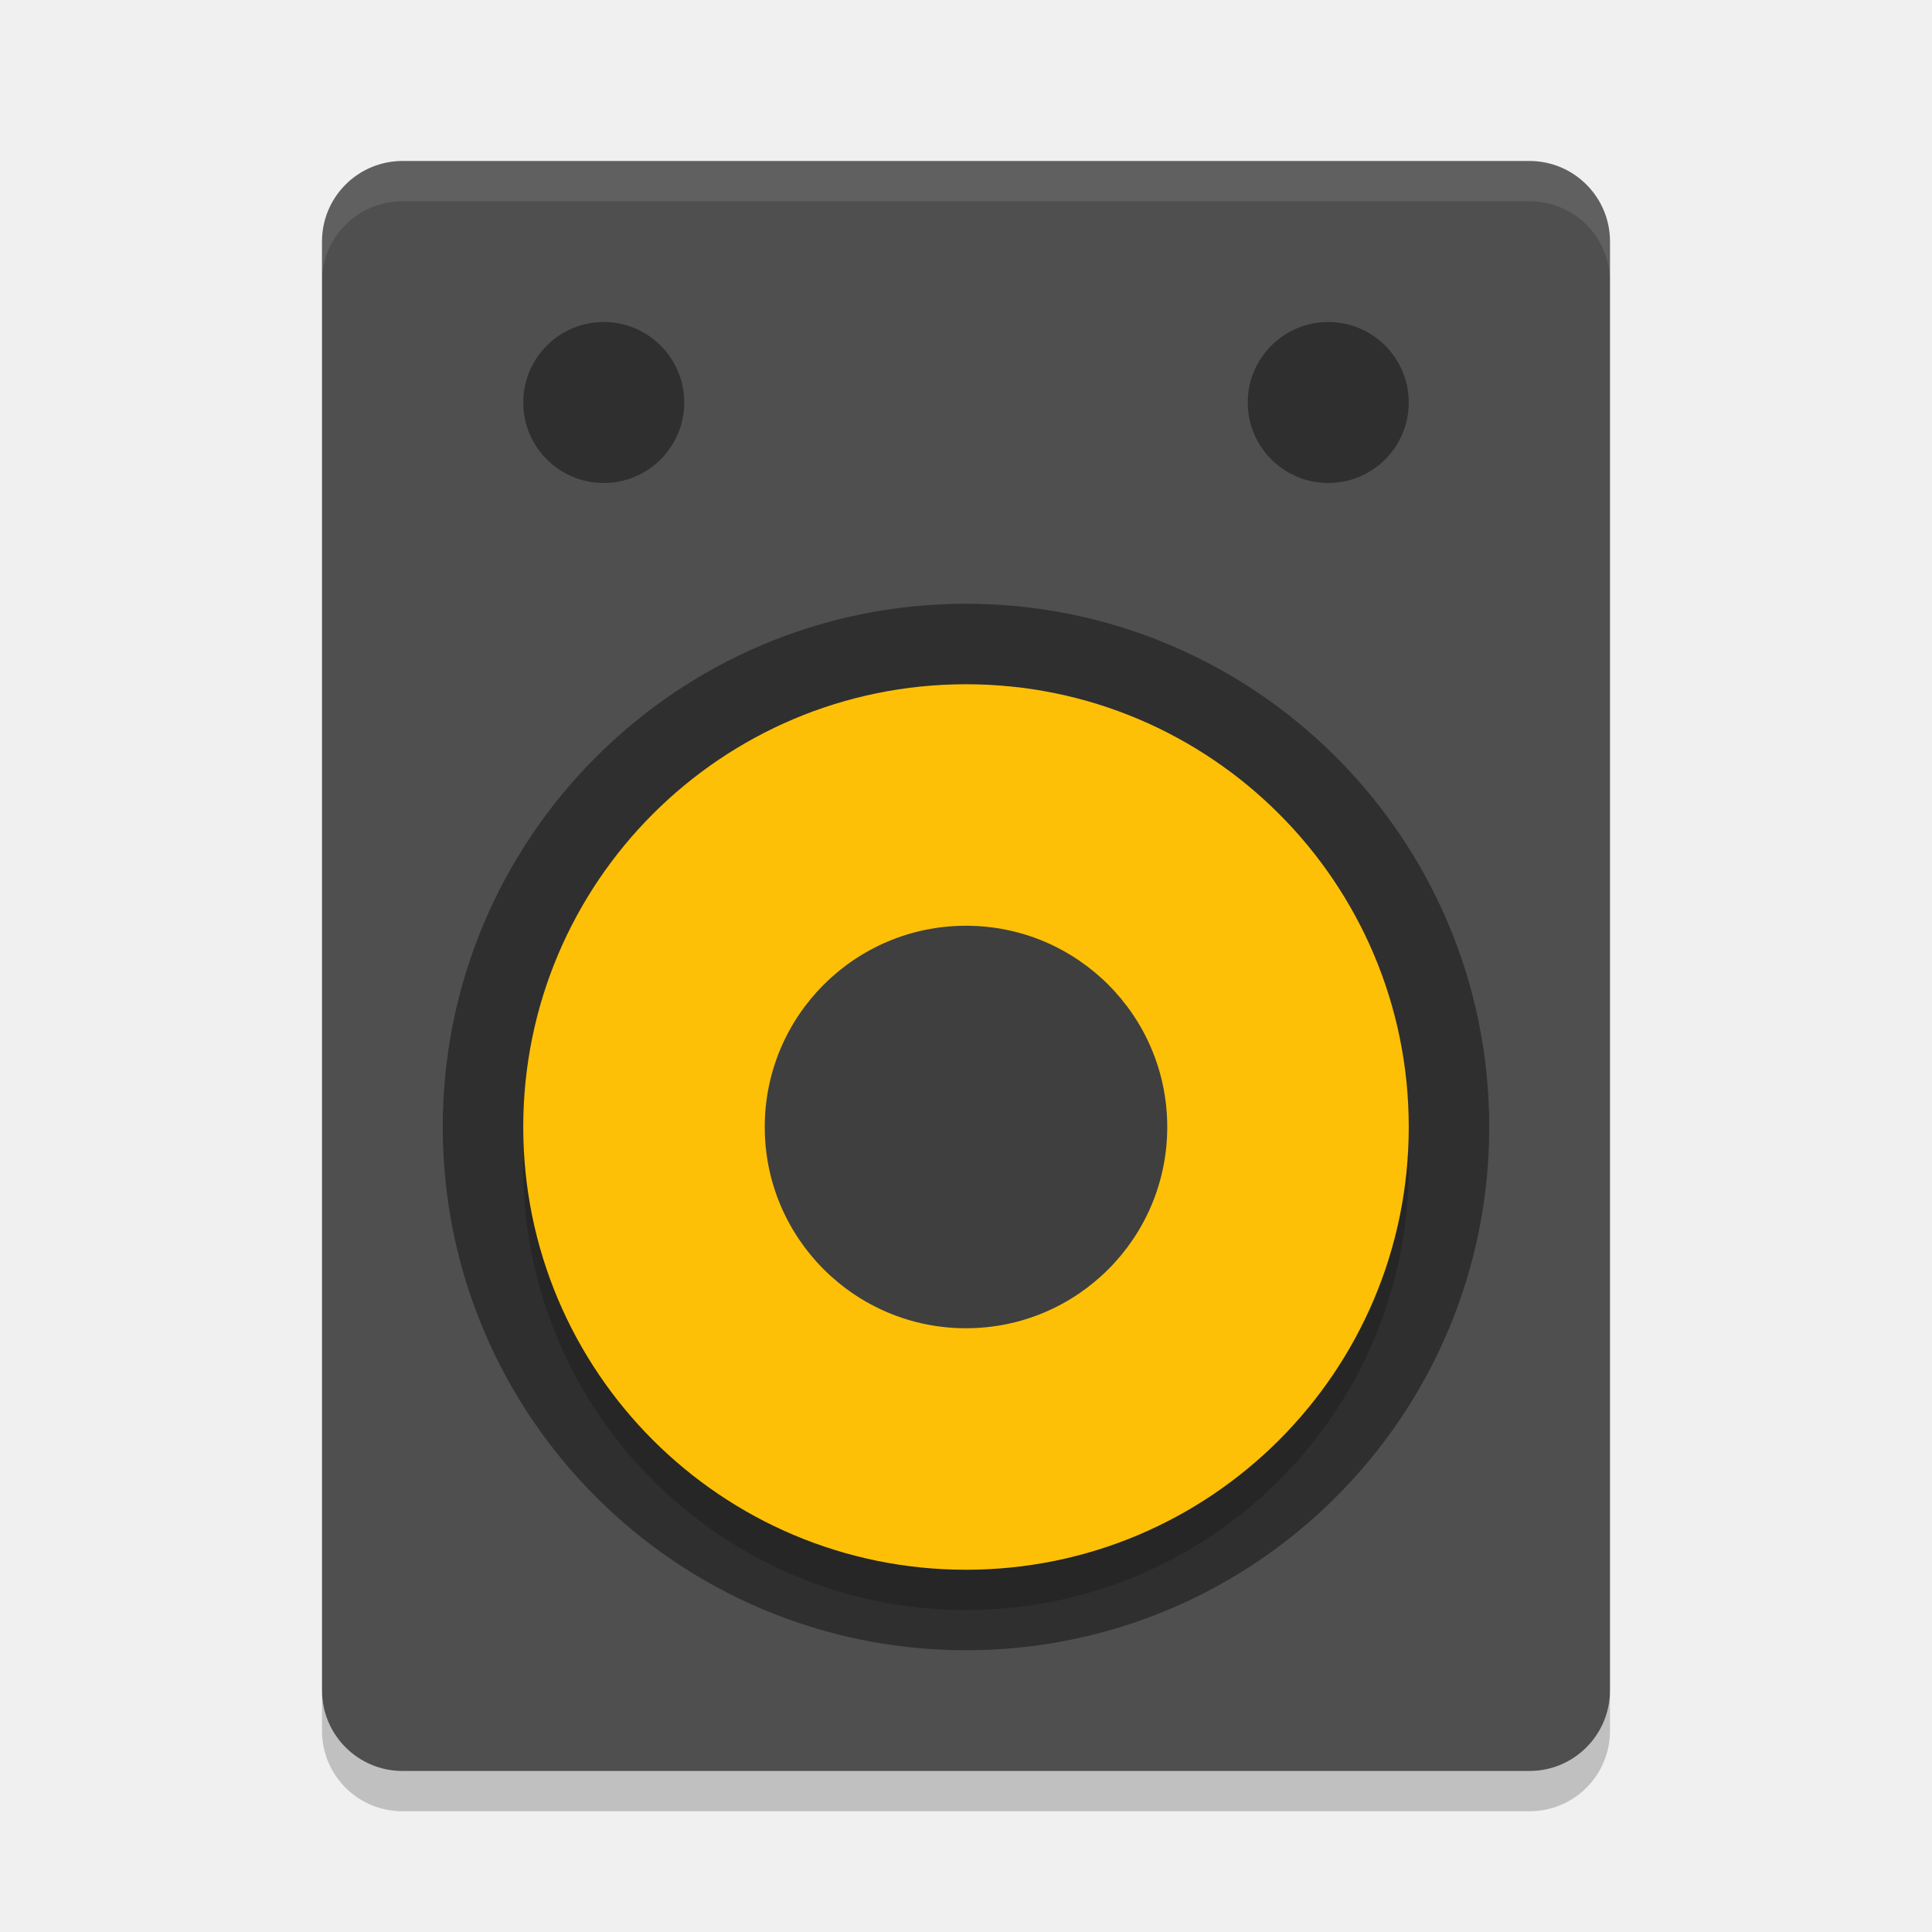
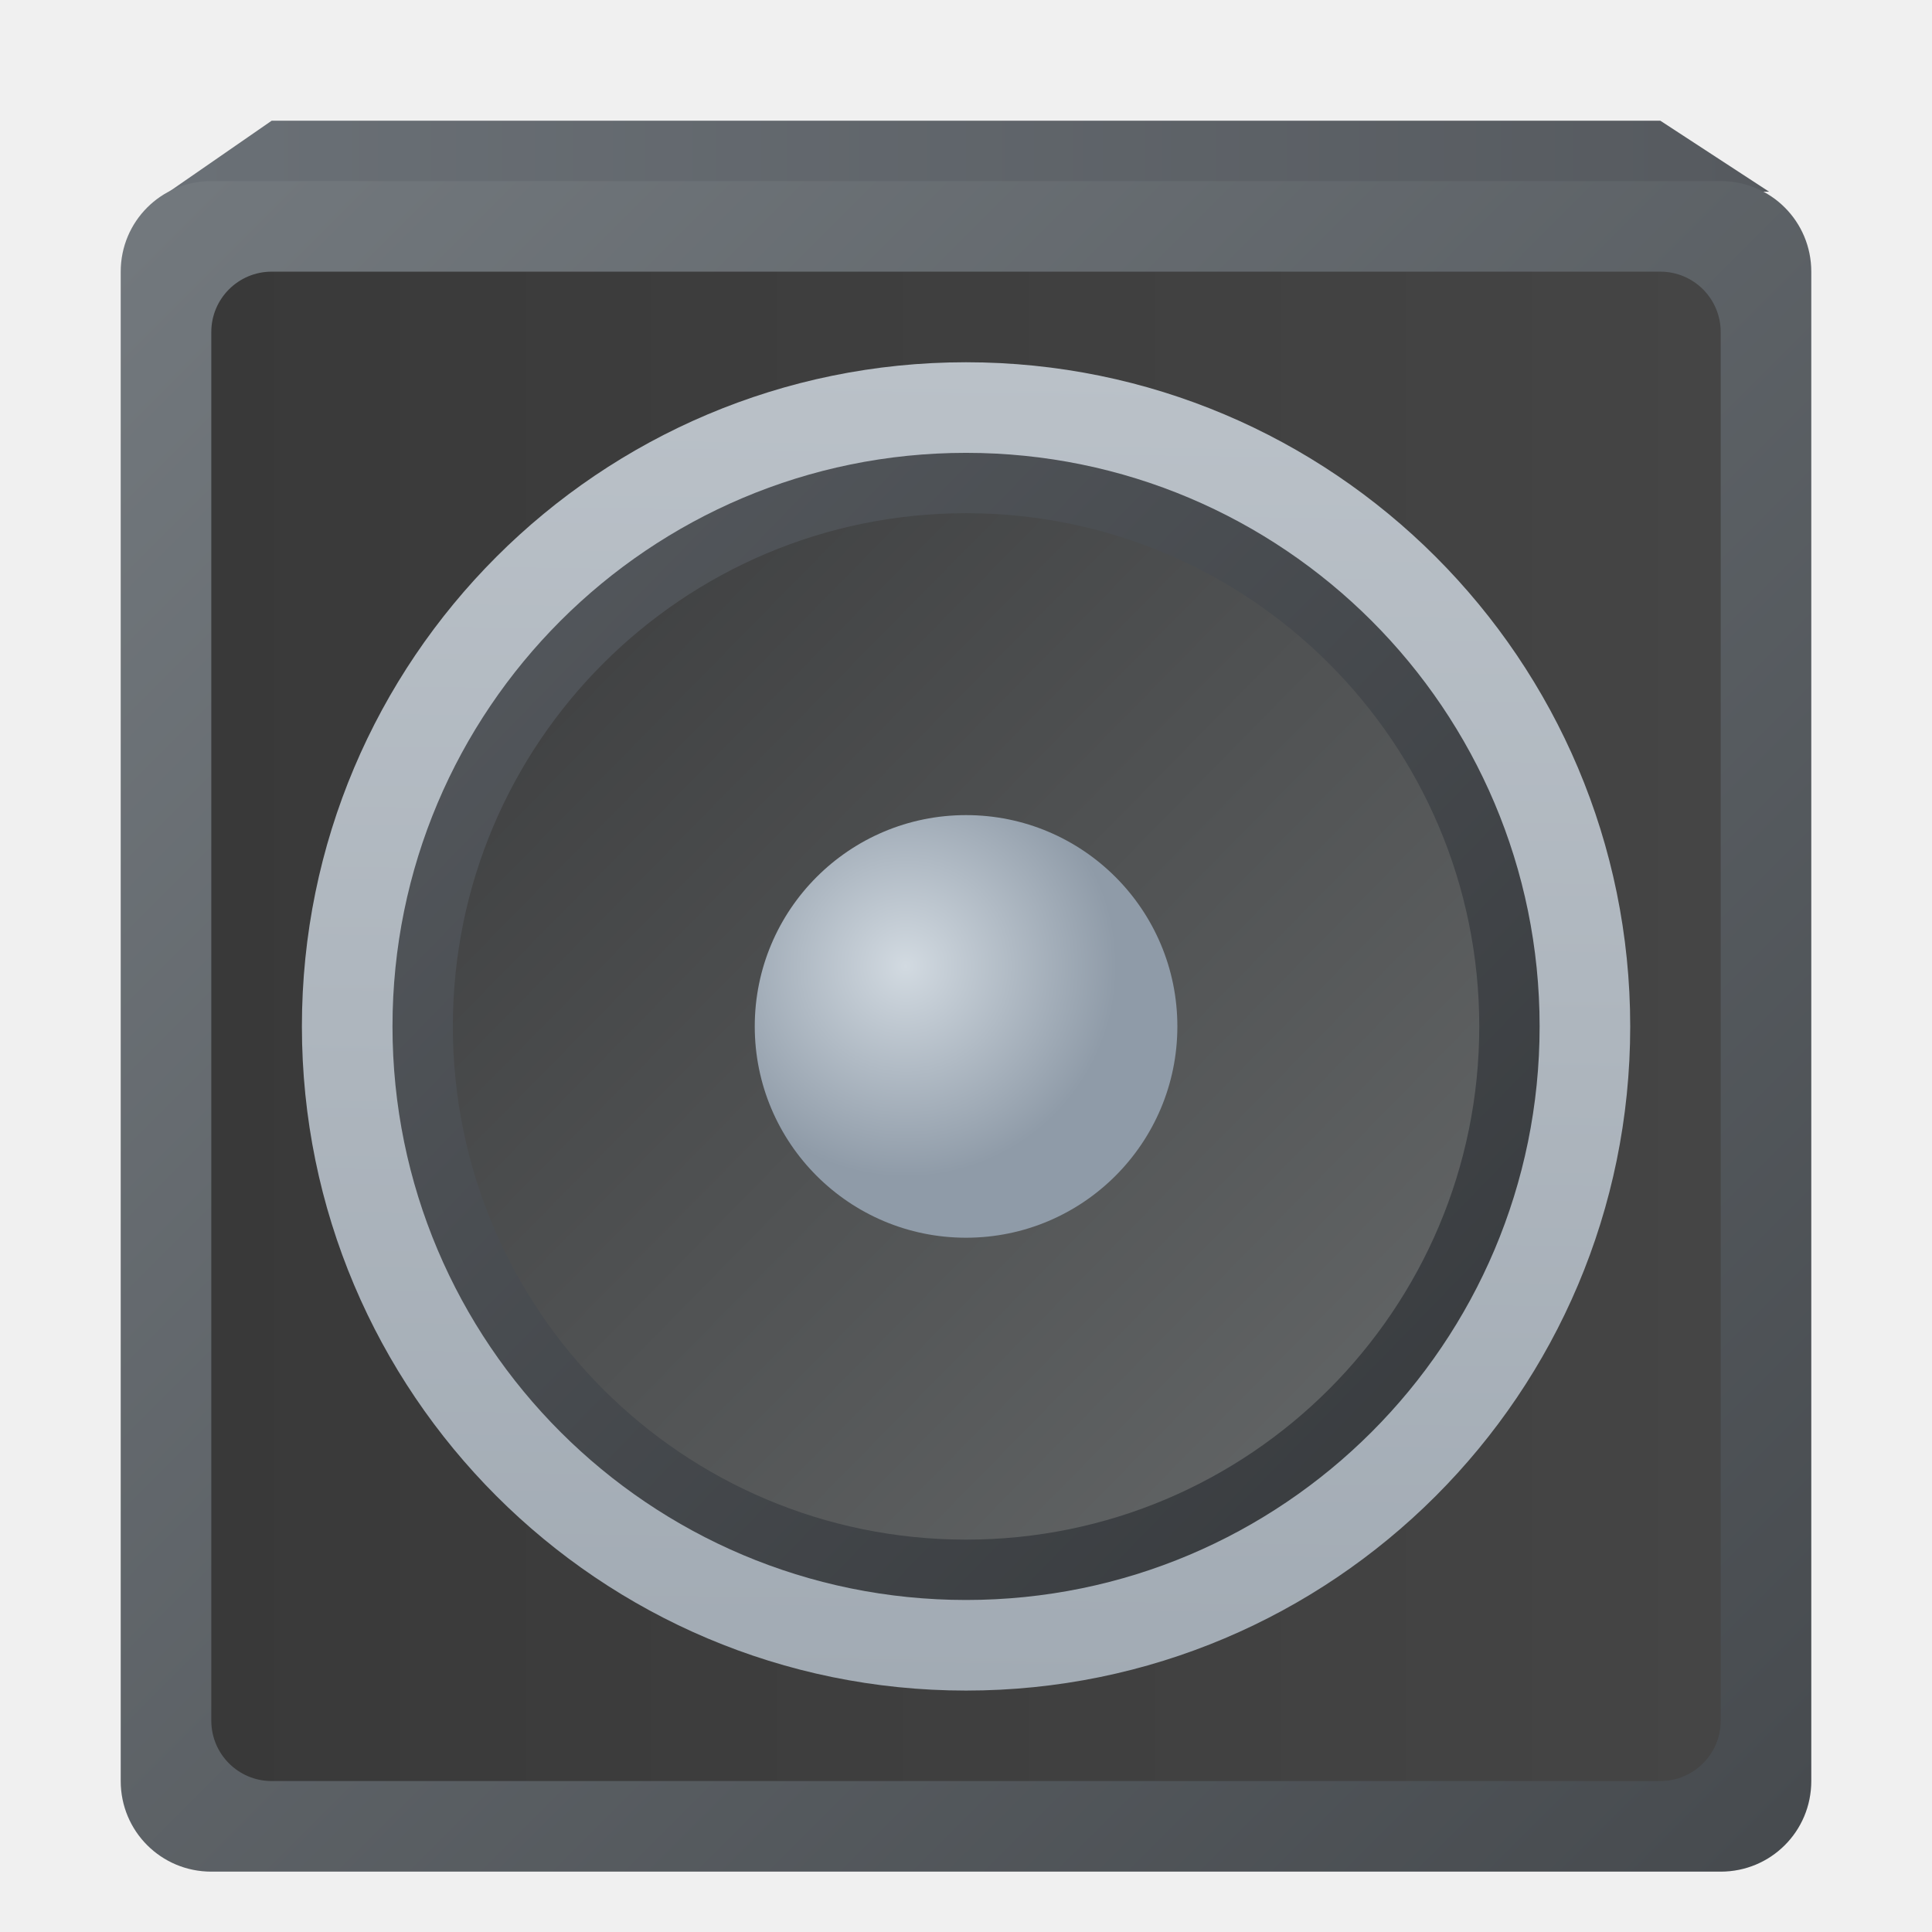
- <svg xmlns="http://www.w3.org/2000/svg" width="48" height="48" version="1">
-   <rect fill="#4f4f4f" width="32" height="40" x="-40" y="4" rx="2" ry="2" transform="scale(-1,1)" />
-   <circle style="opacity:0.4" cx="-28" cy="24" r="13" transform="rotate(-90)" />
-   <circle opacity=".2" cx="-29" cy="-24" r="11" transform="matrix(0,-1,-1,0,0,0)" />
-   <circle fill="#fec006" cx="-28" cy="-24" r="11" transform="matrix(0,-1,-1,0,0,0)" />
-   <circle style="fill:#3f3f3f" cx="-28" cy="-24" r="5" transform="matrix(0,-1,-1,0,0,0)" />
-   <circle style="opacity:0.4" cx="10" cy="-15" r="2" transform="rotate(90)" />
-   <circle style="opacity:0.4" cx="10" cy="-33" r="2" transform="rotate(90)" />
-   <path opacity=".2" d="m8 42v1c0 1.108 0.892 2 2 2h28c1.108 0 2-0.892 2-2v-1c0 1.108-0.892 2-2 2h-28c-1.108 0-2-0.892-2-2z" />
-   <path fill="#fff" opacity=".1" d="m10 4c-1.108 0-2 0.892-2 2v1c0-1.108 0.892-2 2-2h28c1.108 0 2 0.892 2 2v-1c0-1.108-0.892-2-2-2h-28z" />
+ <svg xmlns="http://www.w3.org/2000/svg" xmlns:xlink="http://www.w3.org/1999/xlink" width="64" height="64" viewBox="0 0 16.933 16.933" version="1.1" id="svg5">
+   <defs id="defs2">
+     <linearGradient id="linearGradient5259">
+       <stop style="stop-color:#bac1c8;stop-opacity:1;" offset="0" id="stop5255" />
+       <stop style="stop-color:#a2abb4;stop-opacity:1" offset="1" id="stop5257" />
+     </linearGradient>
+     <linearGradient id="linearGradient4453">
+       <stop style="stop-color:#565a5f;stop-opacity:1;" offset="0" id="stop4449" />
+       <stop style="stop-color:#35383b;stop-opacity:1" offset="1" id="stop4451" />
+     </linearGradient>
+     <linearGradient id="linearGradient3451">
+       <stop style="stop-color:#3b3c3d;stop-opacity:1;" offset="0" id="stop3447" />
+       <stop style="stop-color:#656869;stop-opacity:1" offset="1" id="stop3449" />
+     </linearGradient>
+     <linearGradient id="linearGradient3141">
+       <stop style="stop-color:#d2dae1;stop-opacity:1;" offset="0" id="stop3137" />
+       <stop style="stop-color:#8f9ba8;stop-opacity:1" offset="1" id="stop3139" />
+     </linearGradient>
+     <linearGradient id="linearGradient2831">
+       <stop style="stop-color:#393939;stop-opacity:1;" offset="0" id="stop2827" />
+       <stop style="stop-color:#454545;stop-opacity:1" offset="1" id="stop2829" />
+     </linearGradient>
+     <linearGradient id="linearGradient1958">
+       <stop style="stop-color:#73797e;stop-opacity:1;" offset="0" id="stop1954" />
+       <stop style="stop-color:#464a4e;stop-opacity:1" offset="1" id="stop1956" />
+     </linearGradient>
+     <linearGradient id="linearGradient1648">
+       <stop style="stop-color:#6a7076;stop-opacity:1;" offset="0" id="stop1644" />
+       <stop style="stop-color:#565a5f;stop-opacity:1" offset="1" id="stop1646" />
+     </linearGradient>
+     <linearGradient xlink:href="#linearGradient1648" id="linearGradient1650" x1="2.542" y1="3.132" x2="16.3" y2="3.132" gradientUnits="userSpaceOnUse" gradientTransform="translate(-0.9542751,-1.808837)" />
+     <linearGradient xlink:href="#linearGradient1958" id="linearGradient1960" x1="1.587" y1="1.587" x2="16.933" y2="16.933" gradientUnits="userSpaceOnUse" gradientTransform="matrix(0.9655172,0,0,0.9655172,-0.4744253,0.05474135)" />
+     <linearGradient xlink:href="#linearGradient2831" id="linearGradient2833" x1="1.852" y1="8.202" x2="15.081" y2="8.202" gradientUnits="userSpaceOnUse" gradientTransform="translate(0,0.79375)" />
+     <radialGradient xlink:href="#linearGradient3141" id="radialGradient3143" cx="5.73" cy="8.123" fx="5.73" fy="8.123" r="1.58" gradientTransform="matrix(1.172188,0,0,1.172188,1.221311,-1.054845)" gradientUnits="userSpaceOnUse" />
+     <linearGradient xlink:href="#linearGradient3451" id="linearGradient3453" x1="3.969" y1="4.073" x2="14.335" y2="14.35" gradientUnits="userSpaceOnUse" gradientTransform="matrix(0.8678399,0,0,0.8753017,0.524398,0.6685374)" />
+     <linearGradient xlink:href="#linearGradient4453" id="linearGradient4455" x1="3.191" y1="4.333" x2="13.542" y2="14.387" gradientUnits="userSpaceOnUse" gradientTransform="translate(0.1002518,-0.09992893)" />
+     <linearGradient xlink:href="#linearGradient5259" id="linearGradient5261" x1="8.558" y1="3.743" x2="8.397" y2="15.385" gradientUnits="userSpaceOnUse" gradientTransform="translate(-0.01078769,-0.5683115)" />
+   </defs>
+   <path id="rect1510" style="fill:url(#linearGradient1650);stroke-width:0.794;stroke-linecap:round;stroke-linejoin:round" d="m 2.381,1.058 h 12.171 l 0.953,0.622 H 1.482 Z" />
+   <path id="rect1754" style="fill:url(#linearGradient1960);stroke-width:0.766;stroke-linecap:round;stroke-linejoin:round" d="M 1.852,1.587 H 15.081 c 0.44,0 0.794,0.354 0.794,0.794 V 15.61 c 0,0.44 -0.354,0.794 -0.794,0.794 H 1.852 c -0.44,0 -0.794,-0.354 -0.794,-0.794 V 2.381 c 0,-0.44 0.354,-0.794 0.794,-0.794 z" />
+   <rect style="fill:url(#linearGradient2833);fill-opacity:1;stroke-width:0.794;stroke-linecap:round;stroke-linejoin:round" id="rect2693" width="13.229" height="13.229" x="1.852" y="2.381" ry="0.529" />
+   <circle style="fill:url(#linearGradient5261);fill-opacity:1;stroke-width:0.794;stroke-linecap:round;stroke-linejoin:round" id="path4989" cx="8.467" cy="8.996" r="5.821" />
+   <circle style="fill:url(#linearGradient4455);fill-opacity:1;stroke-width:0.794;stroke-linecap:round;stroke-linejoin:round" id="path4161" cx="8.467" cy="8.996" r="5.027" />
+   <circle style="fill:url(#linearGradient3453);fill-opacity:1;stroke-width:0.692;stroke-linecap:round;stroke-linejoin:round" id="path3247" cx="8.467" cy="8.996" r="4.498" />
+   <circle style="fill:url(#radialGradient3143);fill-opacity:1;stroke-width:0.819;stroke-linecap:round;stroke-linejoin:round" id="path2937" cx="8.467" cy="8.996" r="1.852" />
</svg>
